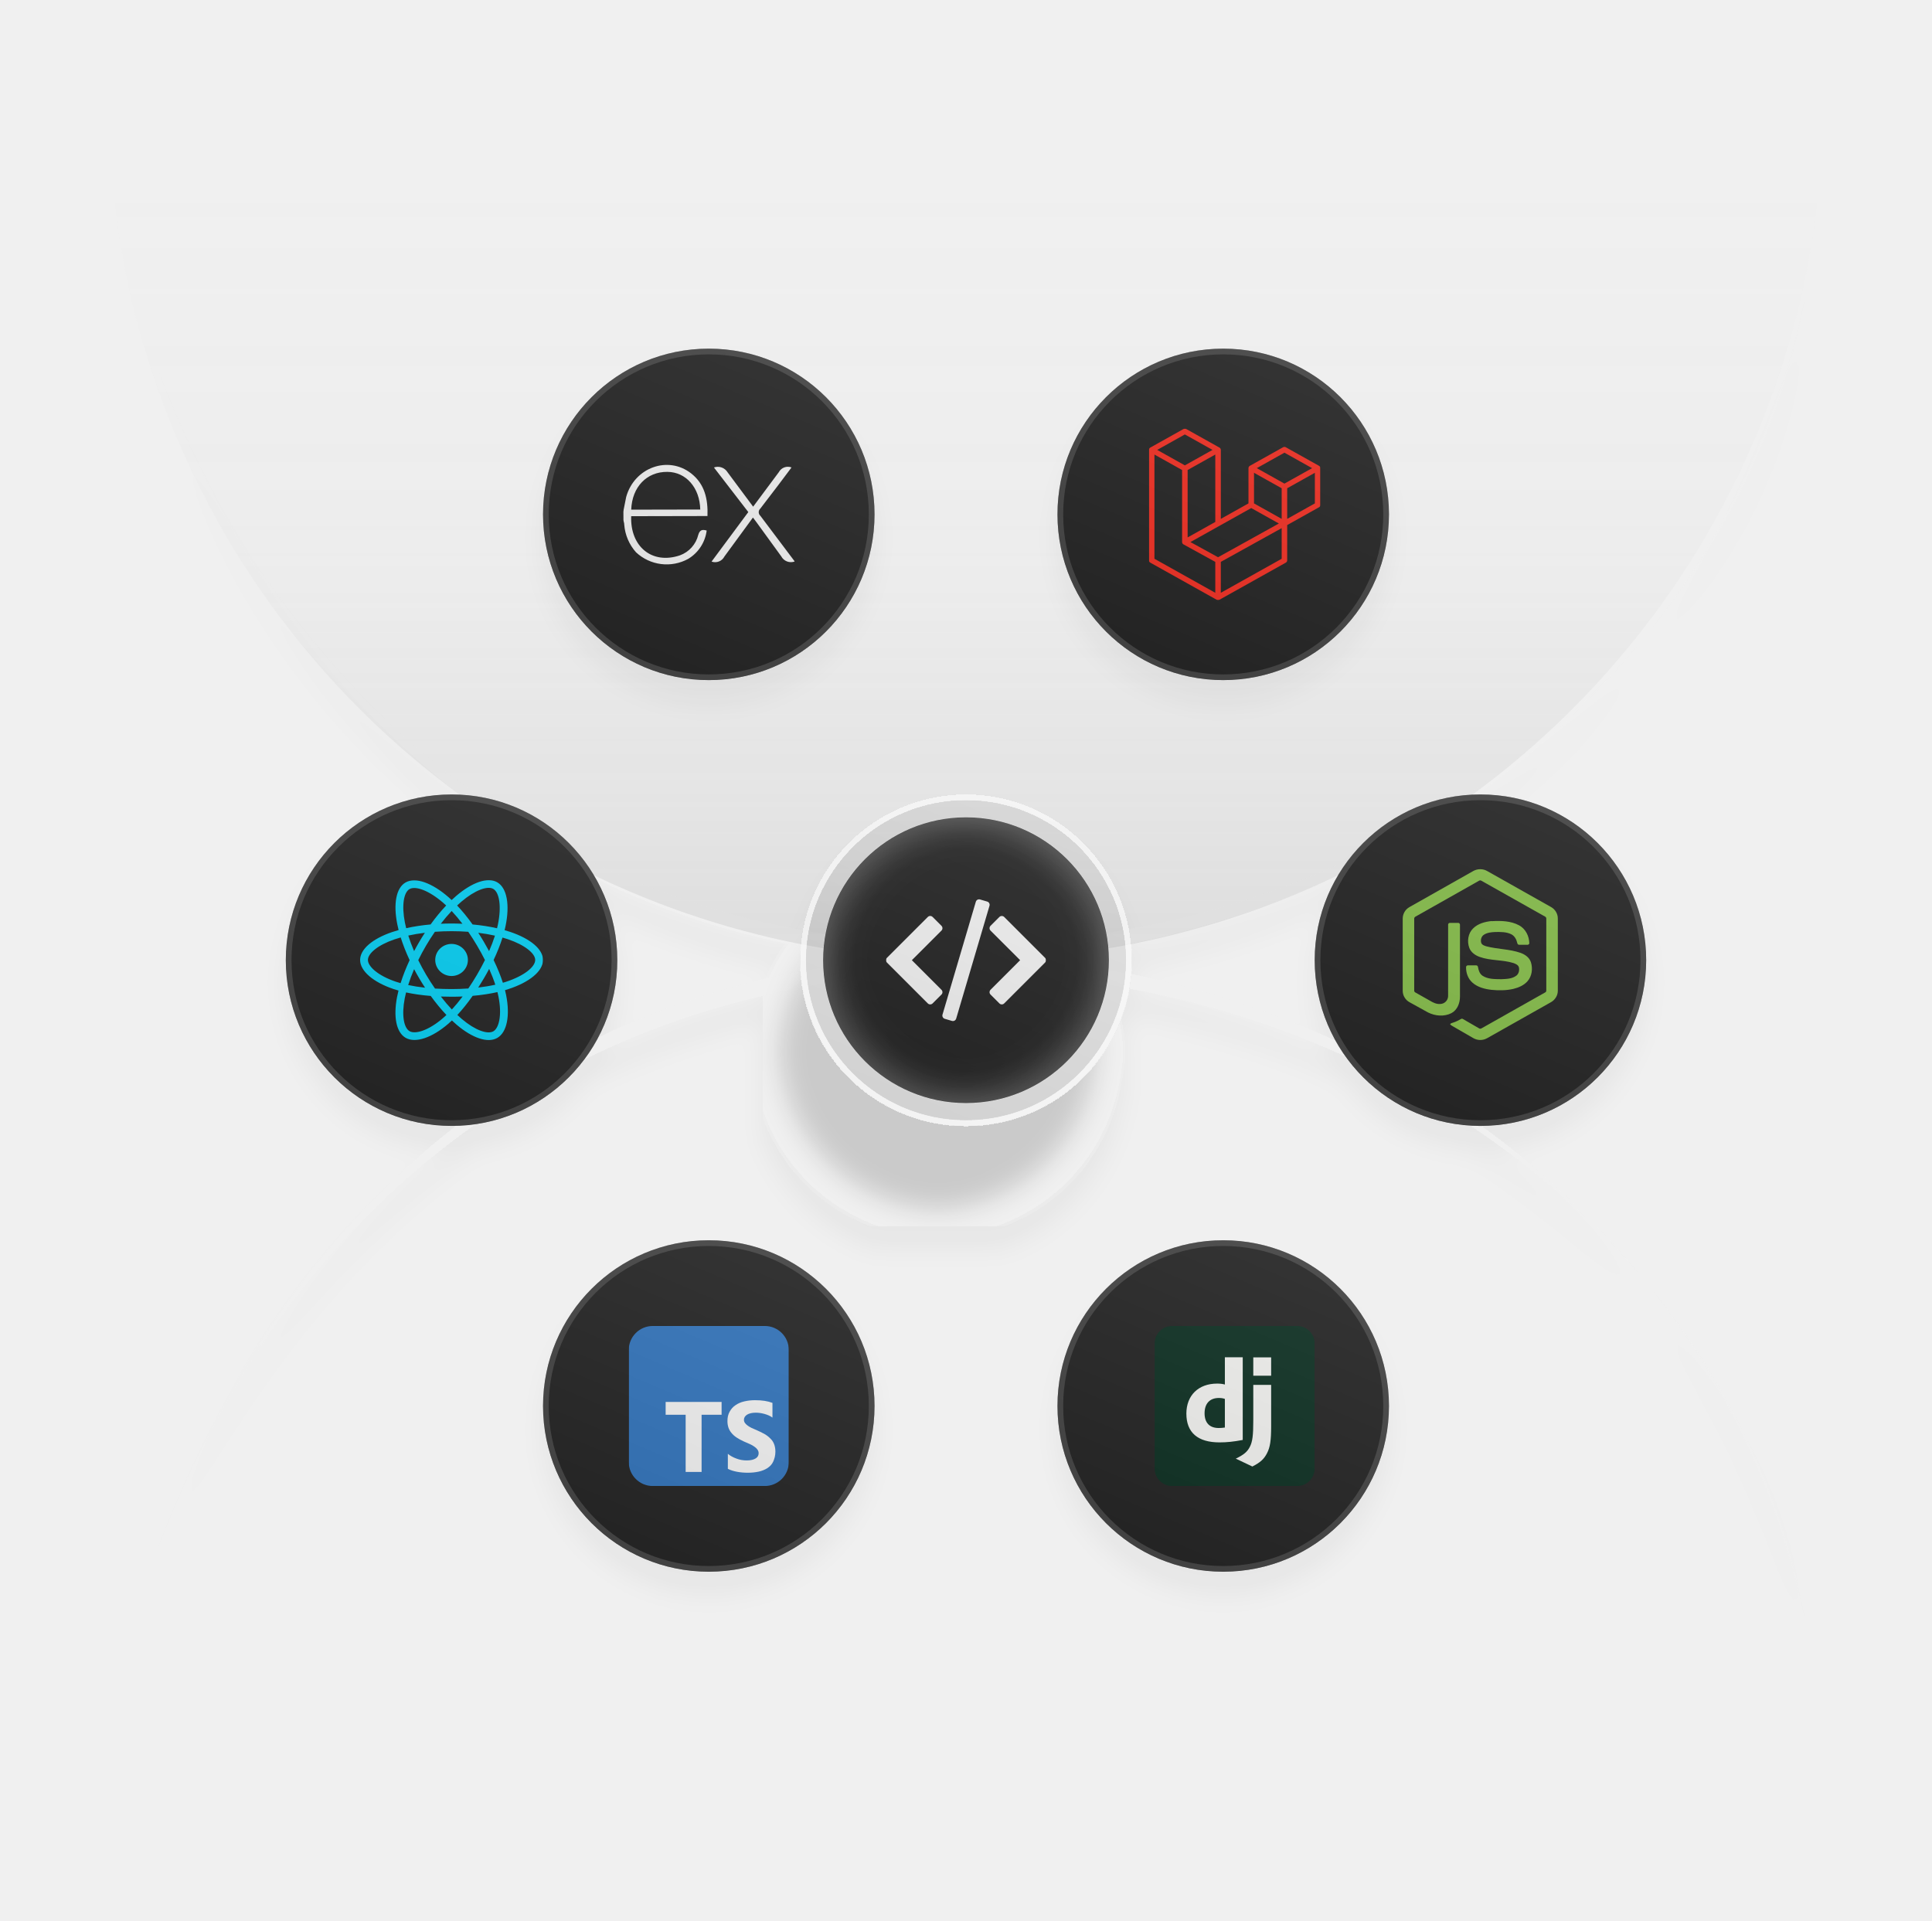
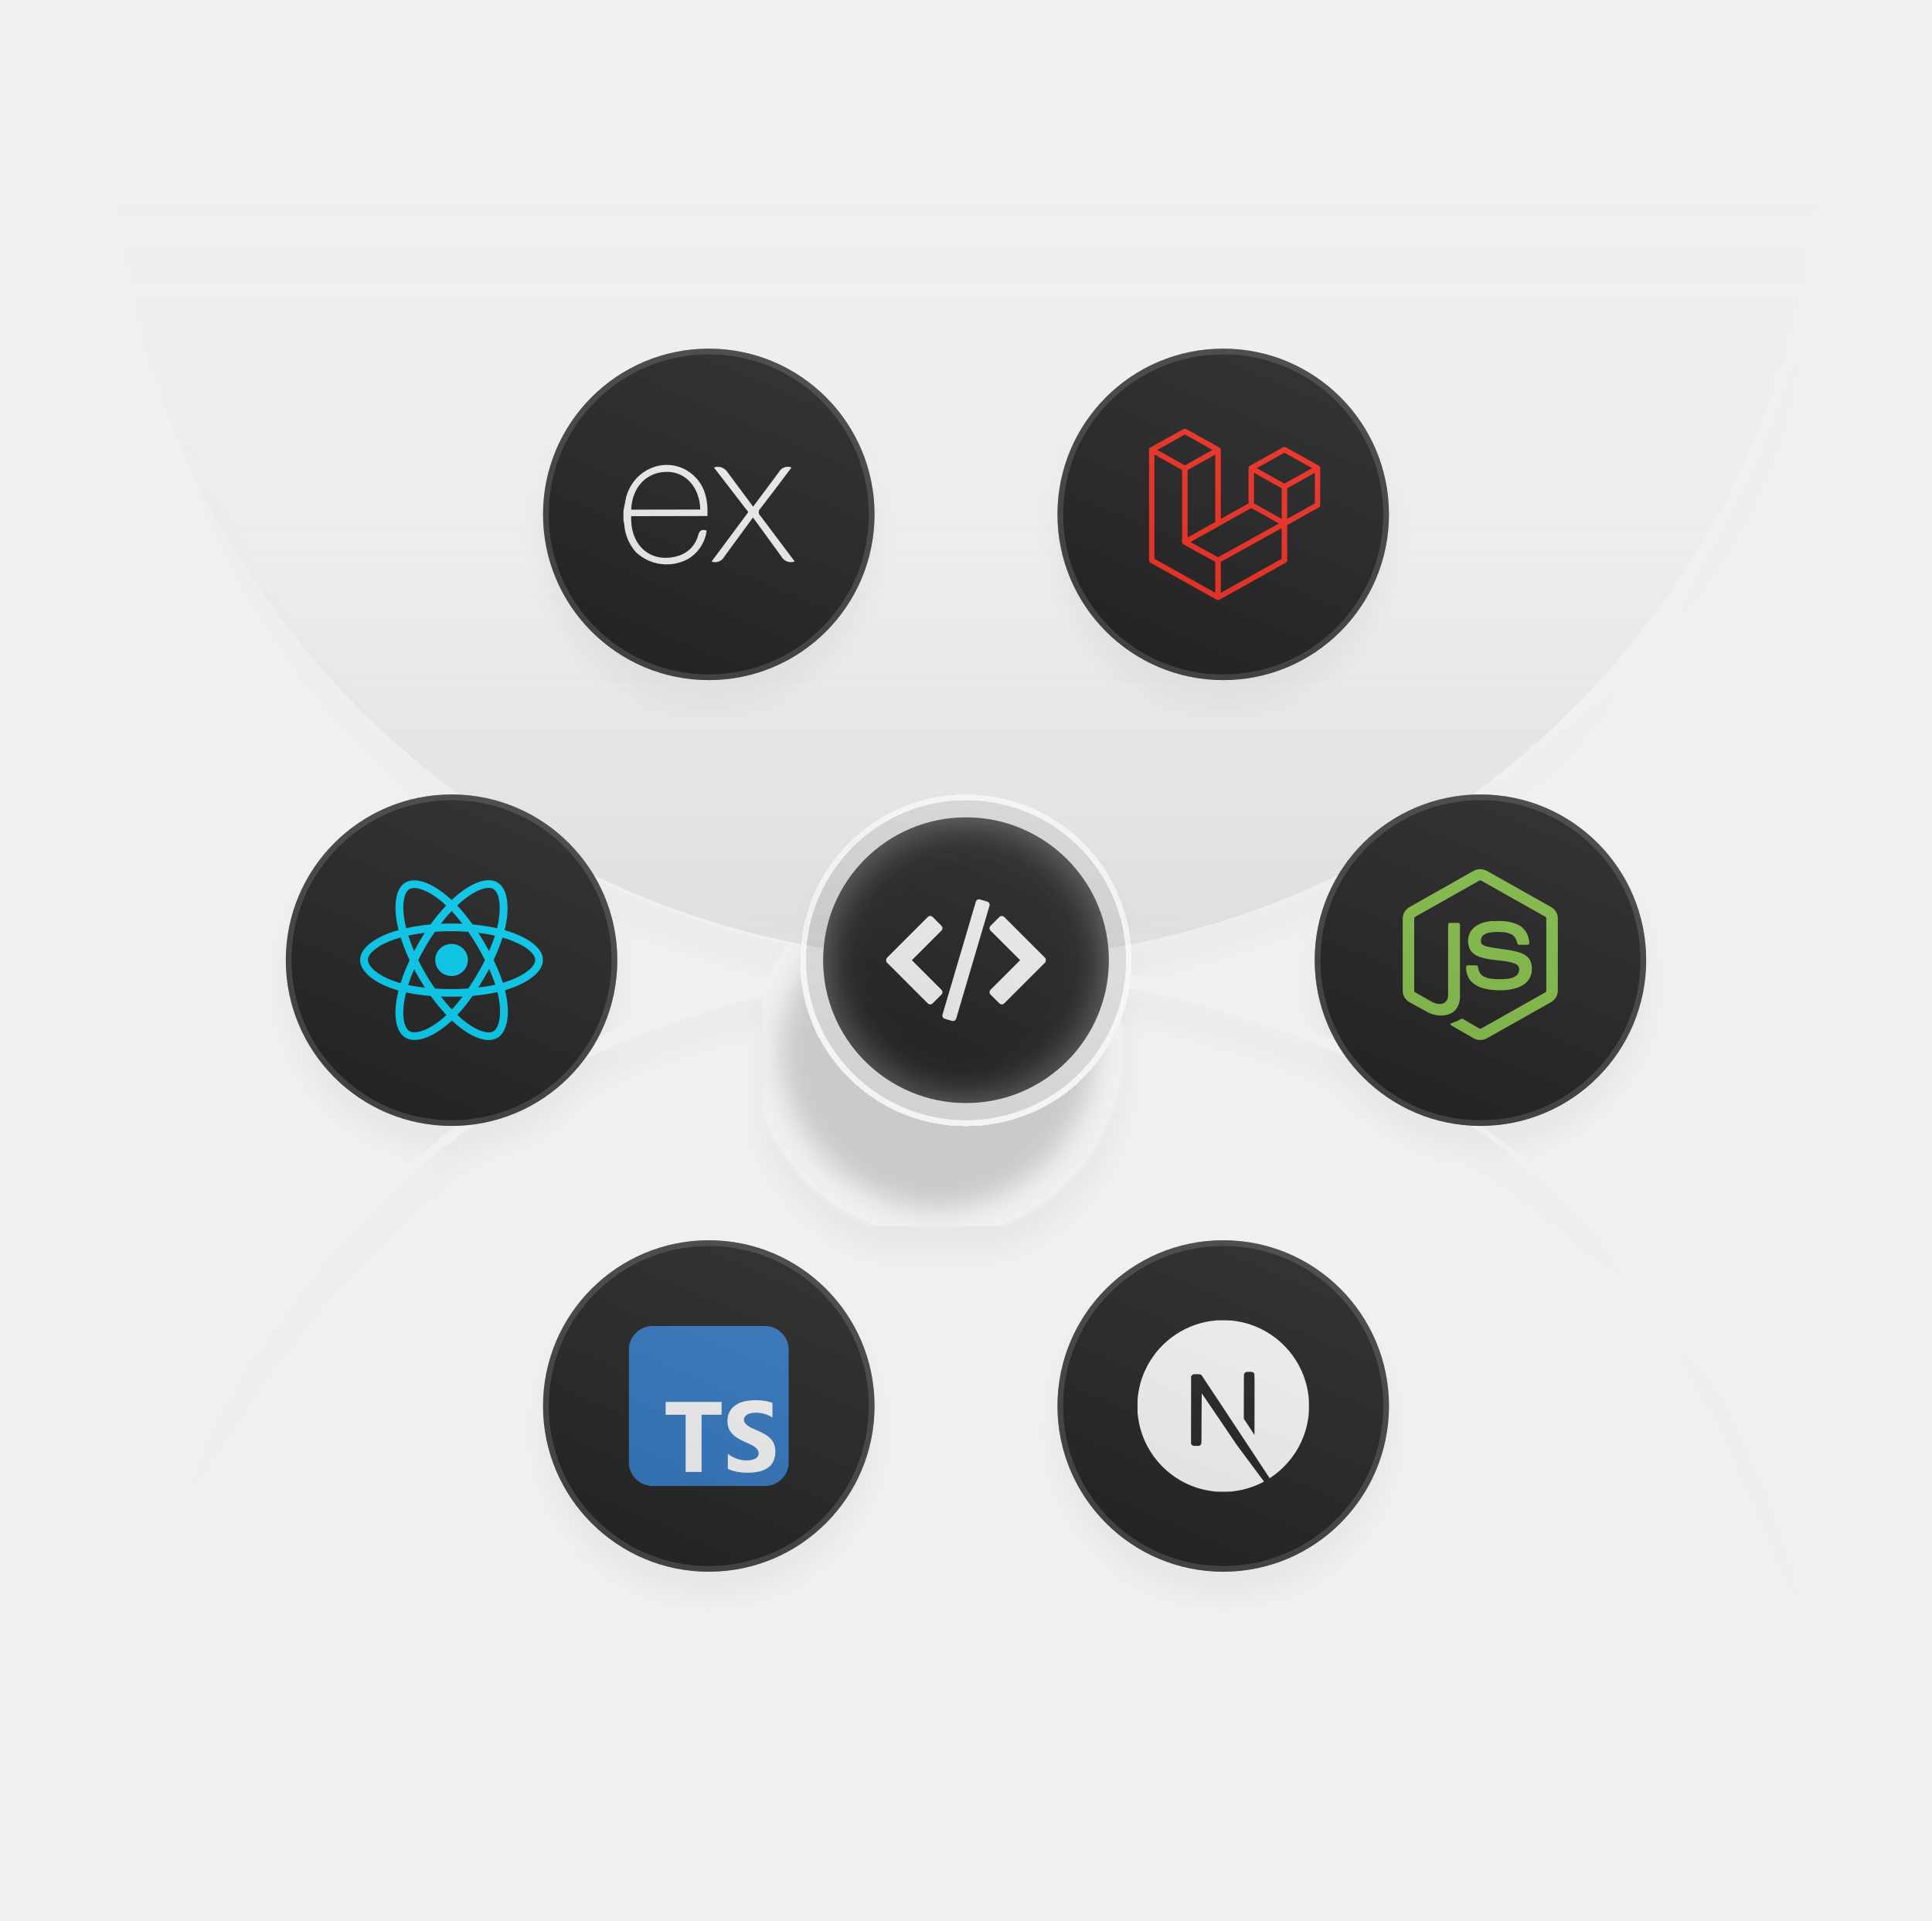
<svg xmlns="http://www.w3.org/2000/svg" width="338" height="336" viewBox="0 0 338 336" fill="none">
  <path opacity="0.16" d="M19 18C19 37.698 22.88 57.204 30.418 75.403C37.956 93.601 49.005 110.137 62.934 124.066C76.863 137.995 93.399 149.044 111.597 156.582C129.796 164.12 149.302 168 169 168C188.698 168 208.204 164.12 226.403 156.582C244.601 149.044 261.137 137.995 275.066 124.066C288.995 110.137 300.044 93.601 307.582 75.403C315.12 57.204 319 37.698 319 18L169 18H19Z" fill="url(#paint0_linear_407_108)" />
  <path opacity="0.05" d="M316 284.5C311.429 261.472 301.525 241.225 287.968 224.327C221.699 144.747 65.65 143.675 23 284.5C67.026 139.131 221.458 141.428 287.968 224.327C301.932 241.097 311.91 261.352 316 284.5Z" fill="white" />
  <path opacity="0.05" d="M316 51C311.429 74.028 301.525 94.275 287.968 111.172C221.699 190.753 65.65 191.825 23 51C67.026 196.368 221.458 194.072 287.968 111.172C301.932 94.403 311.91 74.148 316 51Z" fill="white" />
  <g filter="url(#filter0_d_407_108)">
    <circle cx="169" cy="168" r="28.5" stroke="white" stroke-opacity="0.73" shape-rendering="crispEdges" />
  </g>
  <circle cx="214" cy="90" r="29" fill="#212121" />
  <circle cx="214" cy="90" r="28.5" stroke="white" stroke-opacity="0.14" />
  <g filter="url(#filter1_i_407_108)">
    <circle cx="169" cy="168" r="25" fill="#212121" />
  </g>
  <circle cx="124" cy="90" r="29" fill="#212121" />
  <circle cx="124" cy="90" r="28.5" stroke="white" stroke-opacity="0.14" />
  <circle cx="214" cy="246" r="29" fill="#212121" />
  <circle cx="214" cy="246" r="28.5" stroke="white" stroke-opacity="0.14" />
  <circle cx="124" cy="246" r="29" fill="#212121" />
  <circle cx="124" cy="246" r="28.5" stroke="white" stroke-opacity="0.14" />
  <circle cx="79" cy="168" r="29" fill="#212121" />
  <circle cx="79" cy="168" r="28.5" stroke="white" stroke-opacity="0.14" />
  <circle cx="259" cy="168" r="29" fill="#212121" />
  <circle cx="259" cy="168" r="28.5" stroke="white" stroke-opacity="0.14" />
  <g opacity="0.98" clip-path="url(#clip0_407_108)">
    <path d="M89.31 163.066C88.97 162.951 88.626 162.845 88.28 162.747C88.338 162.514 88.392 162.283 88.439 162.057C89.219 158.338 88.709 155.342 86.968 154.356C85.299 153.41 82.569 154.396 79.811 156.754C79.54 156.987 79.274 157.226 79.015 157.472C78.841 157.308 78.664 157.148 78.484 156.991C75.595 154.47 72.698 153.408 70.959 154.397C69.291 155.346 68.797 158.162 69.499 161.686C69.569 162.035 69.648 162.383 69.736 162.728C69.326 162.842 68.93 162.964 68.552 163.094C65.164 164.254 63 166.073 63 167.959C63 169.908 65.323 171.862 68.852 173.047C69.138 173.142 69.426 173.231 69.717 173.313C69.622 173.684 69.538 174.059 69.465 174.435C68.796 177.898 69.319 180.648 70.982 181.59C72.7 182.564 75.584 181.563 78.391 179.152C78.619 178.956 78.841 178.754 79.059 178.547C79.34 178.814 79.628 179.072 79.924 179.323C82.644 181.622 85.33 182.55 86.991 181.605C88.708 180.629 89.266 177.675 88.541 174.081C88.484 173.8 88.42 173.519 88.35 173.241C88.552 173.182 88.751 173.121 88.945 173.058C92.613 171.864 95 169.934 95 167.959C95 166.066 92.766 164.235 89.31 163.066ZM88.515 171.783C88.34 171.84 88.16 171.895 87.977 171.949C87.572 170.689 87.026 169.35 86.357 167.966C86.995 166.615 87.52 165.293 87.914 164.041C88.242 164.134 88.559 164.232 88.865 164.336C91.827 165.338 93.633 166.818 93.633 167.959C93.633 169.175 91.682 170.752 88.515 171.783ZM87.2 174.342C87.521 175.931 87.566 177.368 87.354 178.491C87.164 179.501 86.78 180.173 86.306 180.443C85.298 181.017 83.141 180.271 80.816 178.305C80.541 178.072 80.272 177.831 80.011 177.584C80.913 176.615 81.814 175.489 82.693 174.238C84.24 174.103 85.702 173.882 87.027 173.581C87.091 173.834 87.149 174.087 87.2 174.342ZM73.909 180.344C72.924 180.686 72.139 180.696 71.665 180.427C70.656 179.855 70.236 177.647 70.808 174.685C70.876 174.335 70.954 173.987 71.042 173.642C72.353 173.927 73.804 174.131 75.354 174.255C76.24 175.479 77.167 176.604 78.101 177.589C77.903 177.778 77.7 177.962 77.492 178.141C76.25 179.207 75.006 179.963 73.909 180.344ZM69.294 171.776C67.733 171.252 66.445 170.571 65.561 169.828C64.768 169.16 64.367 168.497 64.367 167.959C64.367 166.814 66.104 165.354 69.002 164.362C69.353 164.241 69.721 164.128 70.103 164.021C70.504 165.301 71.029 166.639 71.663 167.992C71.021 169.365 70.488 170.724 70.084 172.019C69.818 171.944 69.555 171.863 69.294 171.776ZM70.841 161.428C70.24 158.409 70.639 156.131 71.644 155.559C72.715 154.951 75.082 155.819 77.577 157.995C77.74 158.138 77.9 158.283 78.057 158.431C77.127 159.411 76.209 160.528 75.331 161.745C73.826 161.882 72.385 162.102 71.061 162.397C70.979 162.076 70.906 161.753 70.841 161.428ZM84.644 164.777C84.331 164.246 84.007 163.722 83.671 163.205C84.692 163.331 85.67 163.5 86.589 163.706C86.313 164.574 85.969 165.482 85.565 166.413C85.269 165.862 84.962 165.316 84.644 164.777ZM79.015 159.39C79.646 160.062 80.277 160.811 80.898 161.624C79.638 161.565 78.376 161.565 77.116 161.623C77.738 160.818 78.375 160.069 79.015 159.39ZM73.35 164.786C73.036 165.321 72.735 165.863 72.447 166.412C72.049 165.484 71.708 164.572 71.43 163.691C72.343 163.491 73.317 163.327 74.331 163.202C73.992 163.722 73.665 164.251 73.35 164.786ZM74.36 172.812C73.312 172.697 72.324 172.541 71.411 172.346C71.694 171.45 72.042 170.518 72.448 169.571C72.738 170.12 73.04 170.662 73.356 171.197C73.68 171.747 74.016 172.286 74.36 172.812ZM79.053 176.623C78.405 175.936 77.759 175.176 77.128 174.359C77.74 174.382 78.365 174.394 79 174.394C79.652 174.394 80.297 174.38 80.931 174.352C80.308 175.184 79.679 175.945 79.053 176.623ZM85.578 169.522C86.005 170.48 86.366 171.407 86.652 172.288C85.725 172.496 84.723 172.663 83.667 172.788C84.005 172.261 84.333 171.728 84.65 171.188C84.972 170.64 85.281 170.084 85.578 169.522ZM83.466 170.517C82.981 171.344 82.469 172.156 81.93 172.95C80.955 173.018 79.978 173.052 79 173.052C78.004 173.052 77.035 173.021 76.103 172.962C75.55 172.169 75.028 171.356 74.539 170.524C74.051 169.697 73.596 168.852 73.173 167.991C73.595 167.13 74.049 166.285 74.535 165.457C75.02 164.629 75.538 163.82 76.086 163.03C77.038 162.959 78.014 162.923 79 162.923C79.99 162.923 80.968 162.96 81.919 163.031C82.462 163.819 82.976 164.626 83.461 165.45C83.949 166.276 84.409 167.117 84.841 167.972C84.413 168.836 83.954 169.685 83.466 170.517ZM86.285 155.519C87.357 156.127 87.774 158.575 87.1 161.786C87.058 161.991 87.009 162.199 86.957 162.411C85.629 162.11 84.187 161.886 82.678 161.747C81.799 160.516 80.888 159.398 79.973 158.43C80.213 158.203 80.458 157.982 80.709 157.767C83.072 155.747 85.279 154.949 86.285 155.519ZM79 165.152C80.578 165.152 81.857 166.409 81.857 167.959C81.857 169.51 80.578 170.767 79 170.767C77.422 170.767 76.142 169.51 76.142 167.959C76.142 166.409 77.422 165.152 79 165.152Z" fill="#00D8FF" />
  </g>
  <g opacity="0.98" clip-path="url(#clip1_407_108)">
    <path d="M139.048 98.235C138.612 98.401 138.13 98.402 137.694 98.237C137.257 98.072 136.896 97.753 136.678 97.34L132.353 91.385L131.726 90.553L126.737 97.368C126.534 97.765 126.193 98.074 125.779 98.237C125.365 98.401 124.905 98.408 124.486 98.258L130.915 89.594L124.902 81.793C125.333 81.637 125.804 81.634 126.237 81.785C126.67 81.935 127.038 82.231 127.278 82.621L131.761 88.649L136.243 82.627C136.448 82.238 136.788 81.937 137.2 81.782C137.612 81.627 138.066 81.629 138.477 81.787L136.156 84.881L133.012 88.991C132.924 89.07 132.854 89.165 132.807 89.273C132.759 89.38 132.734 89.496 132.735 89.613C132.735 89.73 132.76 89.846 132.808 89.953C132.856 90.06 132.927 90.156 133.014 90.234L139.036 98.236L139.048 98.235ZM109.033 89.533L109.552 86.938C110.984 81.806 116.86 79.66 120.911 82.826C123.284 84.683 123.881 87.317 123.771 90.287L110.427 90.315C110.222 95.619 114.056 98.813 118.946 97.167C119.739 96.88 120.448 96.4 121.01 95.772C121.572 95.143 121.969 94.385 122.166 93.565C122.423 92.732 122.849 92.589 123.632 92.827C123.504 93.843 123.147 94.816 122.588 95.674C122.029 96.532 121.283 97.252 120.406 97.78C118.957 98.577 117.293 98.895 115.653 98.689C114.012 98.483 112.478 97.763 111.271 96.633C110.077 95.295 109.354 93.603 109.211 91.815C109.211 91.521 109.11 91.246 109.042 90.983C109.035 90.5 109.031 90.017 109.03 89.534L109.033 89.533ZM110.441 89.172L122.508 89.147C122.425 85.302 119.993 82.58 116.757 82.561C113.154 82.519 110.582 85.192 110.432 89.155L110.441 89.172Z" fill="white" />
  </g>
  <g opacity="0.98">
    <path d="M257.74 152.4C258.49 151.976 259.446 151.974 260.178 152.4L271.375 158.712C272.075 159.106 272.544 159.887 272.537 160.694V173.351C272.542 174.192 272.027 174.989 271.289 175.376L260.151 181.659C259.77 181.869 259.34 181.974 258.905 181.962C258.47 181.95 258.046 181.822 257.677 181.59L254.335 179.659C254.107 179.523 253.851 179.415 253.69 179.195C253.832 179.004 254.086 178.979 254.292 178.895C254.757 178.747 255.182 178.52 255.61 178.28C255.718 178.205 255.85 178.233 255.953 178.301L258.803 179.949C259.007 180.066 259.213 179.911 259.387 179.813L270.323 173.641C270.458 173.576 270.533 173.433 270.522 173.285V160.751C270.537 160.582 270.44 160.428 270.288 160.36L259.178 154.104C259.114 154.059 259.038 154.036 258.96 154.035C258.882 154.035 258.806 154.059 258.742 154.103L247.649 160.372C247.499 160.44 247.396 160.592 247.414 160.761V173.295C247.401 173.443 247.48 173.583 247.616 173.647L250.58 175.32C251.137 175.62 251.821 175.789 252.434 175.569C252.702 175.468 252.933 175.287 253.096 175.051C253.258 174.815 253.345 174.534 253.344 174.248L253.347 161.788C253.334 161.604 253.508 161.451 253.687 161.47H255.112C255.3 161.465 255.447 161.664 255.422 161.849L255.419 174.387C255.42 175.501 254.962 176.712 253.932 177.259C252.662 177.915 251.093 177.777 249.839 177.147L246.651 175.384C245.901 175.009 245.398 174.199 245.402 173.359V160.703C245.406 160.291 245.519 159.888 245.73 159.535C245.941 159.183 246.243 158.893 246.604 158.696L257.74 152.4ZM260.969 161.173C262.588 161.08 264.321 161.112 265.778 161.909C266.906 162.521 267.531 163.803 267.552 165.057C267.52 165.226 267.344 165.32 267.182 165.308C266.714 165.307 266.243 165.314 265.772 165.305C265.573 165.312 265.457 165.129 265.432 164.952C265.297 164.352 264.97 163.759 264.406 163.469C263.539 163.035 262.534 163.057 261.589 163.066C260.899 163.104 260.158 163.163 259.574 163.568C259.124 163.875 258.989 164.505 259.149 164.995C259.299 165.354 259.714 165.469 260.053 165.576C262.005 166.086 264.072 166.045 265.987 166.707C266.779 166.981 267.555 167.514 267.827 168.343C268.181 169.455 268.026 170.785 267.236 171.677C266.595 172.412 265.661 172.802 264.728 173.029C263.488 173.306 262.202 173.312 260.942 173.188C259.758 173.053 258.527 172.742 257.612 171.936C256.831 171.257 256.45 170.2 256.487 169.18C256.497 169.007 256.668 168.887 256.834 168.901H258.241C258.43 168.888 258.569 169.051 258.578 169.229C258.665 169.792 258.88 170.401 259.379 170.729C260.341 171.35 261.547 171.307 262.648 171.325C263.56 171.284 264.584 171.272 265.329 170.668C265.723 170.324 265.838 169.75 265.732 169.255C265.617 168.837 265.17 168.642 264.795 168.505C262.868 167.895 260.777 168.117 258.87 167.427C258.095 167.153 257.346 166.635 257.049 165.839C256.634 164.714 256.824 163.32 257.699 162.458C258.542 161.6 259.78 161.269 260.952 161.151L260.969 161.173Z" fill="#8CC84B" />
  </g>
  <g opacity="0.98" clip-path="url(#clip2_407_108)">
    <path d="M230.983 81.787C230.994 81.827 231 81.868 231 81.909V88.349C231 88.517 230.907 88.672 230.757 88.756L225.193 91.868V98.036C225.193 98.203 225.101 98.358 224.952 98.443L213.337 104.937C213.311 104.952 213.282 104.962 213.253 104.972C213.242 104.975 213.232 104.981 213.22 104.984C213.139 105.005 213.054 105.005 212.972 104.984C212.959 104.981 212.947 104.974 212.934 104.969C212.908 104.96 212.88 104.952 212.855 104.937L201.243 98.443C201.093 98.359 201 98.204 201 98.036V78.717C201 78.675 201.006 78.634 201.017 78.594C201.021 78.581 201.029 78.568 201.034 78.555C201.043 78.53 201.051 78.505 201.065 78.482C201.074 78.467 201.087 78.454 201.098 78.44C201.112 78.421 201.124 78.402 201.141 78.386C201.155 78.372 201.173 78.362 201.189 78.35C201.206 78.336 201.222 78.321 201.242 78.31H201.242L207.048 75.063C207.198 74.979 207.382 74.979 207.532 75.063L213.338 78.31H213.339C213.359 78.322 213.375 78.336 213.392 78.35C213.408 78.362 213.426 78.372 213.439 78.385C213.456 78.402 213.468 78.421 213.483 78.44C213.493 78.454 213.507 78.467 213.516 78.482C213.53 78.505 213.537 78.53 213.547 78.555C213.552 78.568 213.56 78.581 213.564 78.595C213.575 78.635 213.581 78.676 213.581 78.717V90.783L218.419 88.077V81.909C218.419 81.868 218.425 81.826 218.436 81.787C218.44 81.773 218.448 81.76 218.453 81.747C218.463 81.722 218.471 81.697 218.484 81.674C218.493 81.659 218.507 81.647 218.517 81.632C218.532 81.614 218.544 81.594 218.561 81.578C218.574 81.564 218.592 81.554 218.608 81.543C218.626 81.529 218.641 81.513 218.661 81.502H218.661L224.468 78.255C224.618 78.171 224.802 78.171 224.952 78.255L230.758 81.502C230.778 81.514 230.794 81.529 230.812 81.542C230.827 81.554 230.845 81.564 230.859 81.577C230.876 81.594 230.888 81.614 230.902 81.632C230.913 81.647 230.926 81.659 230.935 81.674C230.949 81.697 230.956 81.722 230.966 81.747C230.972 81.76 230.979 81.773 230.983 81.787ZM230.032 88.077V82.722L228 83.859L225.193 85.428V90.783L230.033 88.077H230.032ZM224.226 97.764V92.406L221.465 93.937L213.58 98.308V103.717L224.226 97.764ZM201.968 79.53V97.764L212.612 103.717V98.309L207.051 95.252L207.05 95.251L207.047 95.25C207.029 95.239 207.013 95.224 206.995 95.211C206.98 95.199 206.963 95.19 206.949 95.177L206.948 95.175C206.932 95.16 206.922 95.142 206.908 95.126C206.896 95.11 206.882 95.096 206.872 95.08L206.871 95.078C206.861 95.061 206.854 95.04 206.846 95.019C206.838 95.002 206.828 94.986 206.823 94.967V94.966C206.817 94.944 206.816 94.92 206.813 94.897C206.811 94.88 206.806 94.862 206.806 94.845V94.844V82.236L204 80.666L201.968 79.531V79.53ZM207.291 76.012L202.453 78.717L207.29 81.422L212.127 78.717L207.29 76.012H207.291ZM209.807 92.894L212.613 91.324V79.53L210.581 80.666L207.774 82.236V94.031L209.807 92.894ZM224.71 79.204L219.873 81.909L224.71 84.614L229.546 81.909L224.71 79.204ZM224.226 85.428L221.419 83.859L219.387 82.722V88.077L222.193 89.647L224.226 90.783V85.428ZM213.096 97.496L220.191 93.561L223.737 91.595L218.904 88.892L213.339 92.004L208.266 94.841L213.096 97.496Z" fill="#FF2D20" />
  </g>
  <g opacity="0.98" clip-path="url(#clip3_407_108)">
    <path d="M182.826 167.58L175.68 160.434C175.458 160.211 175.065 160.211 174.843 160.434L173.293 161.983C173.062 162.214 173.062 162.589 173.293 162.821L178.472 167.998L173.294 173.177C173.062 173.408 173.062 173.783 173.294 174.015L174.843 175.564C174.954 175.675 175.105 175.738 175.262 175.738C175.419 175.738 175.57 175.675 175.681 175.564L182.826 168.418C183.058 168.186 183.058 167.811 182.826 167.58Z" fill="white" />
    <path d="M164.706 173.177L159.529 167.999L164.707 162.821C164.818 162.71 164.88 162.56 164.88 162.402C164.88 162.245 164.818 162.094 164.707 161.983L163.158 160.434C163.046 160.323 162.896 160.26 162.739 160.26C162.582 160.26 162.431 160.323 162.32 160.434L155.173 167.58C154.942 167.811 154.942 168.186 155.173 168.418L162.319 175.564C162.43 175.675 162.581 175.737 162.738 175.737C162.895 175.737 163.046 175.675 163.157 175.564L164.707 174.014C164.938 173.783 164.938 173.408 164.706 173.177Z" fill="white" />
    <path d="M173.064 158.029C172.988 157.891 172.861 157.789 172.711 157.744L171.455 157.374C171.142 157.281 170.811 157.461 170.719 157.774L164.888 177.52C164.844 177.67 164.861 177.832 164.936 177.97C165.011 178.109 165.138 178.211 165.289 178.256L166.545 178.626C166.601 178.643 166.657 178.651 166.713 178.651C166.968 178.651 167.205 178.484 167.281 178.226L173.111 158.48C173.156 158.329 173.139 158.167 173.064 158.029Z" fill="white" />
  </g>
-   <g opacity="0.98" clip-path="url(#clip4_407_108)">
-     <path d="M226.938 232H205.062C203.371 232 202 233.371 202 235.062V256.938C202 258.629 203.371 260 205.062 260H226.938C228.629 260 230 258.629 230 256.938V235.062C230 233.371 228.629 232 226.938 232Z" fill="#092E20" />
-     <path d="M222.385 242.303V249.546C222.385 252.042 222.202 253.239 221.655 254.274C221.147 255.269 220.478 255.897 219.098 256.587L216.196 255.208C217.576 254.558 218.246 253.99 218.672 253.118C219.118 252.225 219.26 251.19 219.26 248.471V242.303H222.385ZM217.414 237.477V251.941C215.811 252.245 214.634 252.367 213.356 252.367C209.541 252.367 207.553 250.642 207.553 247.335C207.553 244.149 209.663 242.08 212.93 242.08C213.437 242.08 213.823 242.12 214.289 242.242V237.477H217.414ZM213.234 244.596C211.652 244.596 210.738 245.57 210.738 247.274C210.738 248.938 211.611 249.851 213.214 249.851C213.559 249.851 213.843 249.831 214.289 249.77V244.758C213.924 244.636 213.62 244.596 213.234 244.596ZM222.385 237.494V240.7H219.26V237.494H222.385Z" fill="#FFFFFD" />
+   <g clip-path="url(#clip4_407_108)">
+     <path d="M213.018 231.008C212.953 231.014 212.748 231.034 212.563 231.049C208.302 231.433 204.311 233.732 201.783 237.265C200.375 239.23 199.475 241.458 199.135 243.819C199.015 244.642 199 244.886 199 246.003C199 247.12 199.015 247.363 199.135 248.187C199.95 253.82 203.959 258.552 209.396 260.306C210.37 260.62 211.396 260.834 212.563 260.963C213.018 261.012 214.982 261.012 215.437 260.963C217.452 260.74 219.158 260.241 220.842 259.382C221.1 259.25 221.15 259.215 221.114 259.186C221.091 259.168 219.991 257.693 218.672 255.911L216.273 252.671L213.267 248.223C211.613 245.777 210.252 243.777 210.24 243.777C210.229 243.775 210.217 245.751 210.211 248.164C210.202 252.389 210.199 252.559 210.147 252.659C210.07 252.803 210.012 252.861 209.889 252.926C209.795 252.973 209.713 252.981 209.27 252.981H208.762L208.628 252.896C208.54 252.841 208.475 252.767 208.431 252.682L208.37 252.55L208.375 246.671L208.384 240.79L208.475 240.675C208.522 240.614 208.622 240.535 208.692 240.496C208.812 240.438 208.859 240.432 209.367 240.432C209.965 240.432 210.065 240.455 210.22 240.625C210.264 240.672 211.891 243.124 213.839 246.076C215.786 249.029 218.449 253.061 219.757 255.04L222.132 258.637L222.252 258.558C223.317 257.866 224.443 256.881 225.334 255.855C227.232 253.676 228.455 251.02 228.865 248.187C228.985 247.363 229 247.12 229 246.003C229 244.886 228.985 244.642 228.865 243.819C228.05 238.186 224.041 233.453 218.604 231.7C217.645 231.389 216.625 231.175 215.481 231.046C215.199 231.017 213.261 230.985 213.018 231.008ZM219.158 240.08C219.299 240.15 219.413 240.285 219.455 240.426C219.478 240.502 219.484 242.133 219.478 245.806L219.469 251.078L218.54 249.653L217.607 248.228V244.396C217.607 241.918 217.619 240.526 217.636 240.458C217.683 240.294 217.786 240.165 217.927 240.089C218.047 240.027 218.091 240.021 218.551 240.021C218.985 240.021 219.062 240.027 219.158 240.08Z" fill="white" />
  </g>
  <g opacity="0.98" clip-path="url(#clip5_407_108)">
    <path d="M133.8 232H114.2C111.88 232 110 233.88 110 236.2V255.8C110 258.12 111.88 260 114.2 260H133.8C136.12 260 138 258.12 138 255.8V236.2C138 233.88 136.12 232 133.8 232Z" fill="#3178C6" />
    <path d="M122.742 247.531H126.242V245.289H116.453V247.531H119.953V257.539H122.742V247.531ZM127.336 256.992C127.779 257.222 128.32 257.391 128.922 257.506C129.523 257.621 130.18 257.676 130.836 257.676C131.492 257.676 132.094 257.616 132.695 257.49C133.297 257.364 133.789 257.156 134.227 256.888C134.67 256.598 135.047 256.232 135.266 255.74C135.484 255.248 135.654 254.701 135.654 253.99C135.654 253.492 135.577 253.06 135.43 252.677C135.282 252.295 135.069 251.966 134.773 251.693C134.495 251.403 134.172 251.146 133.789 250.927C133.406 250.709 132.969 250.479 132.477 250.271C132.116 250.123 131.82 249.981 131.492 249.839C131.208 249.697 130.962 249.555 130.781 249.412C130.579 249.265 130.426 249.112 130.316 248.953C130.207 248.789 130.152 248.609 130.152 248.406C130.152 248.22 130.201 248.051 130.3 247.898C130.399 247.745 130.535 247.619 130.71 247.509C130.885 247.4 131.104 247.318 131.366 247.258C131.623 247.198 131.908 247.17 132.241 247.17C132.471 247.17 132.712 247.187 132.952 247.222C133.204 247.256 133.461 247.309 133.718 247.38C133.975 247.451 134.227 247.539 134.484 247.648C134.724 247.758 134.948 247.883 135.14 248.026V245.455C134.724 245.297 134.265 245.176 133.773 245.1C133.28 245.023 132.734 244.985 132.077 244.985C131.421 244.985 130.82 245.056 130.218 245.193C129.616 245.33 129.124 245.548 128.687 245.849C128.244 246.144 127.921 246.505 127.648 246.997C127.391 247.457 127.265 247.982 127.265 248.638C127.265 249.458 127.5 250.169 127.976 250.716C128.446 251.318 129.179 251.755 130.109 252.193C130.486 252.346 130.82 252.499 131.148 252.647C131.476 252.794 131.749 252.947 131.968 253.106C132.203 253.265 132.389 253.44 132.515 253.626C132.652 253.812 132.723 254.03 132.723 254.282C132.723 254.457 132.68 254.621 132.597 254.774C132.514 254.927 132.384 255.058 132.209 255.168C132.034 255.277 131.82 255.365 131.552 255.43C131.295 255.49 131.005 255.523 130.623 255.523C130.021 255.523 129.42 255.419 128.873 255.212C128.271 255.004 127.724 254.692 127.336 254.367V256.992Z" fill="white" />
  </g>
  <g opacity="0.16" filter="url(#filter2_d_407_108)">
    <path opacity="0.05" d="M316 284.5C311.429 261.472 301.525 241.225 287.968 224.327C221.699 144.747 65.65 143.675 23 284.5C67.026 139.131 221.458 141.428 287.968 224.327C301.932 241.097 311.91 261.352 316 284.5Z" fill="url(#paint1_linear_407_108)" />
    <path opacity="0.05" d="M316 51C311.429 74.028 301.525 94.275 287.968 111.172C221.699 190.753 65.65 191.825 23 51C67.026 196.368 221.458 194.072 287.968 111.172C301.932 94.403 311.91 74.148 316 51Z" fill="url(#paint2_linear_407_108)" />
    <g filter="url(#filter3_d_407_108)">
      <circle cx="169" cy="168" r="29" fill="url(#paint3_linear_407_108)" />
      <circle cx="169" cy="168" r="28.5" stroke="white" stroke-opacity="0.73" />
    </g>
    <circle cx="214" cy="90" r="29" fill="url(#paint4_linear_407_108)" />
    <circle cx="214" cy="90" r="28.5" stroke="white" stroke-opacity="0.14" />
    <g filter="url(#filter4_i_407_108)">
      <circle cx="169" cy="168" r="25" fill="url(#paint5_linear_407_108)" />
    </g>
    <circle cx="124" cy="90" r="29" fill="url(#paint6_linear_407_108)" />
    <circle cx="124" cy="90" r="28.5" stroke="white" stroke-opacity="0.14" />
    <circle cx="214" cy="246" r="29" fill="url(#paint7_linear_407_108)" />
    <circle cx="214" cy="246" r="28.5" stroke="white" stroke-opacity="0.14" />
    <circle cx="124" cy="246" r="29" fill="url(#paint8_linear_407_108)" />
    <circle cx="124" cy="246" r="28.5" stroke="white" stroke-opacity="0.14" />
    <circle cx="79" cy="168" r="29" fill="url(#paint9_linear_407_108)" />
    <circle cx="79" cy="168" r="28.5" stroke="white" stroke-opacity="0.14" />
    <circle cx="259" cy="168" r="29" fill="url(#paint10_linear_407_108)" />
    <circle cx="259" cy="168" r="28.5" stroke="white" stroke-opacity="0.14" />
  </g>
  <defs>
    <filter id="filter0_d_407_108" x="128" y="139" width="72" height="94" filterUnits="userSpaceOnUse" color-interpolation-filters="sRGB">
      <feFlood flood-opacity="0" result="BackgroundImageFix" />
      <feColorMatrix in="SourceAlpha" type="matrix" values="0 0 0 0 0 0 0 0 0 0 0 0 0 0 0 0 0 0 127 0" result="hardAlpha" />
      <feMorphology radius="3" operator="erode" in="SourceAlpha" result="effect1_dropShadow_407_108" />
      <feOffset dx="-5" dy="29" />
      <feGaussianBlur stdDeviation="5" />
      <feComposite in2="hardAlpha" operator="out" />
      <feColorMatrix type="matrix" values="0 0 0 0 0 0 0 0 0 0 0 0 0 0 0 0 0 0 0.25 0" />
      <feBlend mode="normal" in2="BackgroundImageFix" result="effect1_dropShadow_407_108" />
      <feBlend mode="normal" in="SourceGraphic" in2="effect1_dropShadow_407_108" result="shape" />
    </filter>
    <filter id="filter1_i_407_108" x="144" y="143" width="50" height="50" filterUnits="userSpaceOnUse" color-interpolation-filters="sRGB">
      <feFlood flood-opacity="0" result="BackgroundImageFix" />
      <feBlend mode="normal" in="SourceGraphic" in2="BackgroundImageFix" result="shape" />
      <feColorMatrix in="SourceAlpha" type="matrix" values="0 0 0 0 0 0 0 0 0 0 0 0 0 0 0 0 0 0 127 0" result="hardAlpha" />
      <feMorphology radius="1" operator="erode" in="SourceAlpha" result="effect1_innerShadow_407_108" />
      <feOffset />
      <feGaussianBlur stdDeviation="2.9" />
      <feComposite in2="hardAlpha" operator="arithmetic" k2="-1" k3="1" />
      <feColorMatrix type="matrix" values="0 0 0 0 1 0 0 0 0 1 0 0 0 0 1 0 0 0 0.25 0" />
      <feBlend mode="normal" in2="shape" result="effect1_innerShadow_407_108" />
    </filter>
    <filter id="filter2_d_407_108" x="19" y="51" width="301" height="241.5" filterUnits="userSpaceOnUse" color-interpolation-filters="sRGB">
      <feFlood flood-opacity="0" result="BackgroundImageFix" />
      <feColorMatrix in="SourceAlpha" type="matrix" values="0 0 0 0 0 0 0 0 0 0 0 0 0 0 0 0 0 0 127 0" result="hardAlpha" />
      <feOffset dy="4" />
      <feGaussianBlur stdDeviation="2" />
      <feComposite in2="hardAlpha" operator="out" />
      <feColorMatrix type="matrix" values="0 0 0 0 0 0 0 0 0 0 0 0 0 0 0 0 0 0 0.25 0" />
      <feBlend mode="normal" in2="BackgroundImageFix" result="effect1_dropShadow_407_108" />
      <feBlend mode="normal" in="SourceGraphic" in2="effect1_dropShadow_407_108" result="shape" />
    </filter>
    <filter id="filter3_d_407_108" x="133.5" y="139" width="64.5" height="75.5" filterUnits="userSpaceOnUse" color-interpolation-filters="sRGB">
      <feFlood flood-opacity="0" result="BackgroundImageFix" />
      <feColorMatrix in="SourceAlpha" type="matrix" values="0 0 0 0 0 0 0 0 0 0 0 0 0 0 0 0 0 0 127 0" result="hardAlpha" />
      <feMorphology radius="3" operator="erode" in="SourceAlpha" result="effect1_dropShadow_407_108" />
      <feOffset dx="-5" dy="16" />
      <feGaussianBlur stdDeviation="2.25" />
      <feComposite in2="hardAlpha" operator="out" />
      <feColorMatrix type="matrix" values="0 0 0 0 0 0 0 0 0 0 0 0 0 0 0 0 0 0 1 0" />
      <feBlend mode="normal" in2="BackgroundImageFix" result="effect1_dropShadow_407_108" />
      <feBlend mode="normal" in="SourceGraphic" in2="effect1_dropShadow_407_108" result="shape" />
    </filter>
    <filter id="filter4_i_407_108" x="144" y="143" width="50" height="50" filterUnits="userSpaceOnUse" color-interpolation-filters="sRGB">
      <feFlood flood-opacity="0" result="BackgroundImageFix" />
      <feBlend mode="normal" in="SourceGraphic" in2="BackgroundImageFix" result="shape" />
      <feColorMatrix in="SourceAlpha" type="matrix" values="0 0 0 0 0 0 0 0 0 0 0 0 0 0 0 0 0 0 127 0" result="hardAlpha" />
      <feMorphology radius="1" operator="erode" in="SourceAlpha" result="effect1_innerShadow_407_108" />
      <feOffset />
      <feGaussianBlur stdDeviation="2.9" />
      <feComposite in2="hardAlpha" operator="arithmetic" k2="-1" k3="1" />
      <feColorMatrix type="matrix" values="0 0 0 0 1 0 0 0 0 1 0 0 0 0 1 0 0 0 0.25 0" />
      <feBlend mode="normal" in2="shape" result="effect1_innerShadow_407_108" />
    </filter>
    <linearGradient id="paint0_linear_407_108" x1="169" y1="-132" x2="169" y2="168" gradientUnits="userSpaceOnUse">
      <stop stop-color="#E0E0E0" stop-opacity="0" />
      <stop offset="0.543" stop-color="#A9A9A9" stop-opacity="0" />
      <stop offset="0.745" stop-color="#949494" stop-opacity="0.18" />
      <stop offset="1" stop-color="#7A7A7A" />
    </linearGradient>
    <linearGradient id="paint1_linear_407_108" x1="246" y1="171.431" x2="225.156" y2="293.967" gradientUnits="userSpaceOnUse">
      <stop stop-color="#9A9A9A" />
      <stop offset="1" stop-color="#343434" />
    </linearGradient>
    <linearGradient id="paint2_linear_407_108" x1="246" y1="164.069" x2="225.156" y2="41.533" gradientUnits="userSpaceOnUse">
      <stop stop-color="#9A9A9A" />
      <stop offset="1" stop-color="#343434" />
    </linearGradient>
    <linearGradient id="paint3_linear_407_108" x1="184.143" y1="140.987" x2="161.634" y2="193.864" gradientUnits="userSpaceOnUse">
      <stop stop-color="#9A9A9A" />
      <stop offset="1" stop-color="#343434" />
    </linearGradient>
    <linearGradient id="paint4_linear_407_108" x1="229.143" y1="62.987" x2="206.634" y2="115.864" gradientUnits="userSpaceOnUse">
      <stop stop-color="#9A9A9A" />
      <stop offset="1" stop-color="#343434" />
    </linearGradient>
    <linearGradient id="paint5_linear_407_108" x1="182.055" y1="144.713" x2="162.65" y2="190.297" gradientUnits="userSpaceOnUse">
      <stop stop-color="#9A9A9A" />
      <stop offset="1" stop-color="#343434" />
    </linearGradient>
    <linearGradient id="paint6_linear_407_108" x1="139.143" y1="62.987" x2="116.634" y2="115.864" gradientUnits="userSpaceOnUse">
      <stop stop-color="#9A9A9A" />
      <stop offset="1" stop-color="#343434" />
    </linearGradient>
    <linearGradient id="paint7_linear_407_108" x1="229.143" y1="218.987" x2="206.634" y2="271.864" gradientUnits="userSpaceOnUse">
      <stop stop-color="#9A9A9A" />
      <stop offset="1" stop-color="#343434" />
    </linearGradient>
    <linearGradient id="paint8_linear_407_108" x1="139.143" y1="218.987" x2="116.634" y2="271.864" gradientUnits="userSpaceOnUse">
      <stop stop-color="#9A9A9A" />
      <stop offset="1" stop-color="#343434" />
    </linearGradient>
    <linearGradient id="paint9_linear_407_108" x1="94.143" y1="140.987" x2="71.634" y2="193.864" gradientUnits="userSpaceOnUse">
      <stop stop-color="#9A9A9A" />
      <stop offset="1" stop-color="#343434" />
    </linearGradient>
    <linearGradient id="paint10_linear_407_108" x1="274.143" y1="140.987" x2="251.634" y2="193.864" gradientUnits="userSpaceOnUse">
      <stop stop-color="#9A9A9A" />
      <stop offset="1" stop-color="#343434" />
    </linearGradient>
    <clipPath id="clip0_407_108">
      <rect width="32" height="28" fill="white" transform="translate(63 154)" />
    </clipPath>
    <clipPath id="clip1_407_108">
      <rect width="30" height="30" fill="white" transform="translate(109 75.0626) rotate(-0.119712)" />
    </clipPath>
    <clipPath id="clip2_407_108">
      <rect width="30" height="30" fill="white" transform="translate(201 75)" />
    </clipPath>
    <clipPath id="clip3_407_108">
      <rect width="28" height="28" fill="white" transform="translate(155 154)" />
    </clipPath>
    <clipPath id="clip4_407_108">
-       <rect width="28" height="28" fill="white" transform="translate(202 232)" />
+       <rect width="30" height="30" fill="white" transform="translate(199 231)" />
    </clipPath>
    <clipPath id="clip5_407_108">
      <rect width="28" height="28" fill="white" transform="translate(110 232)" />
    </clipPath>
  </defs>
</svg>
